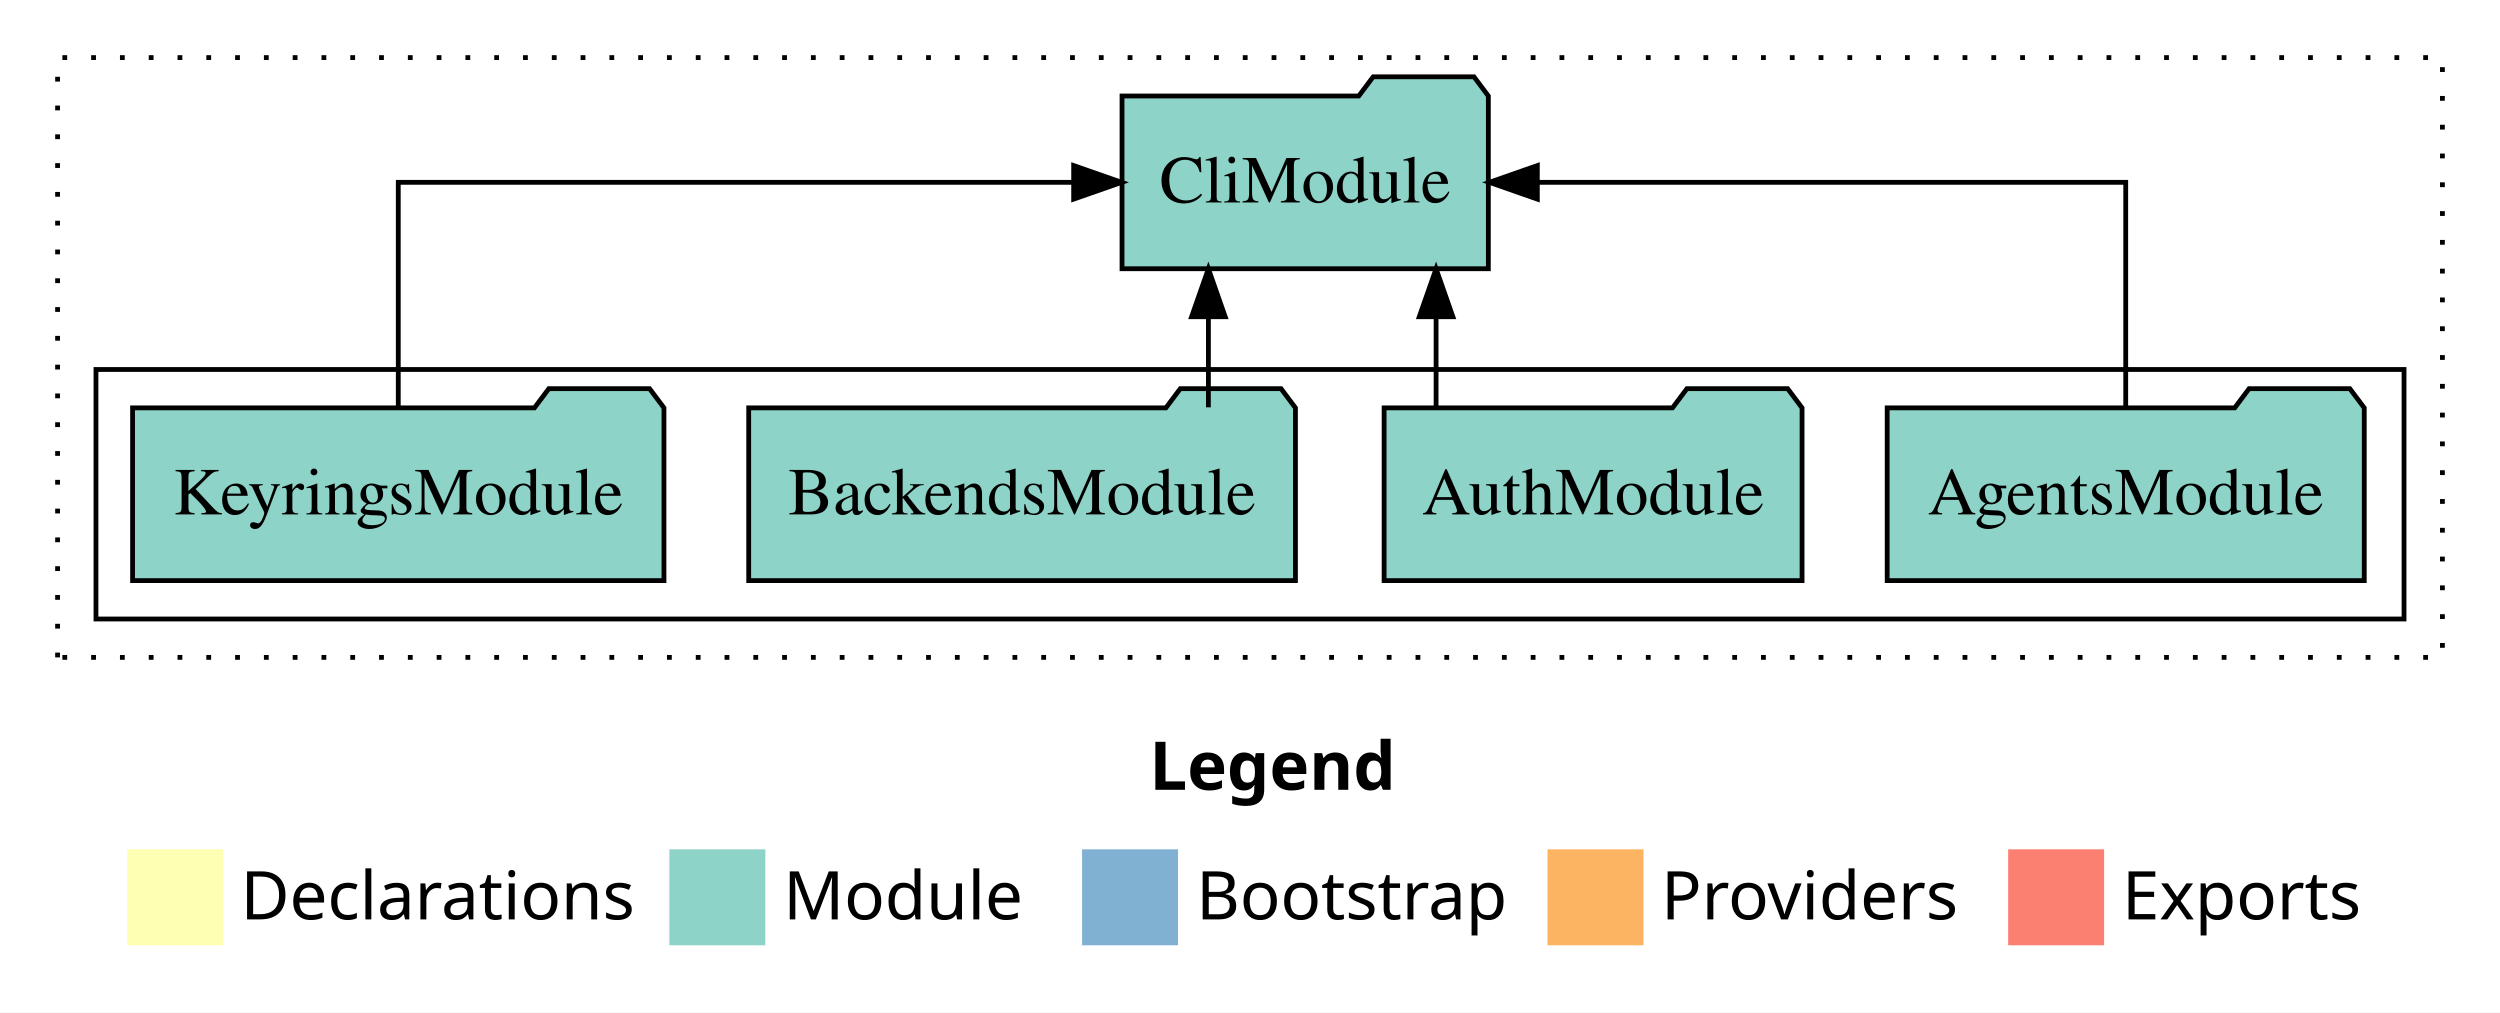
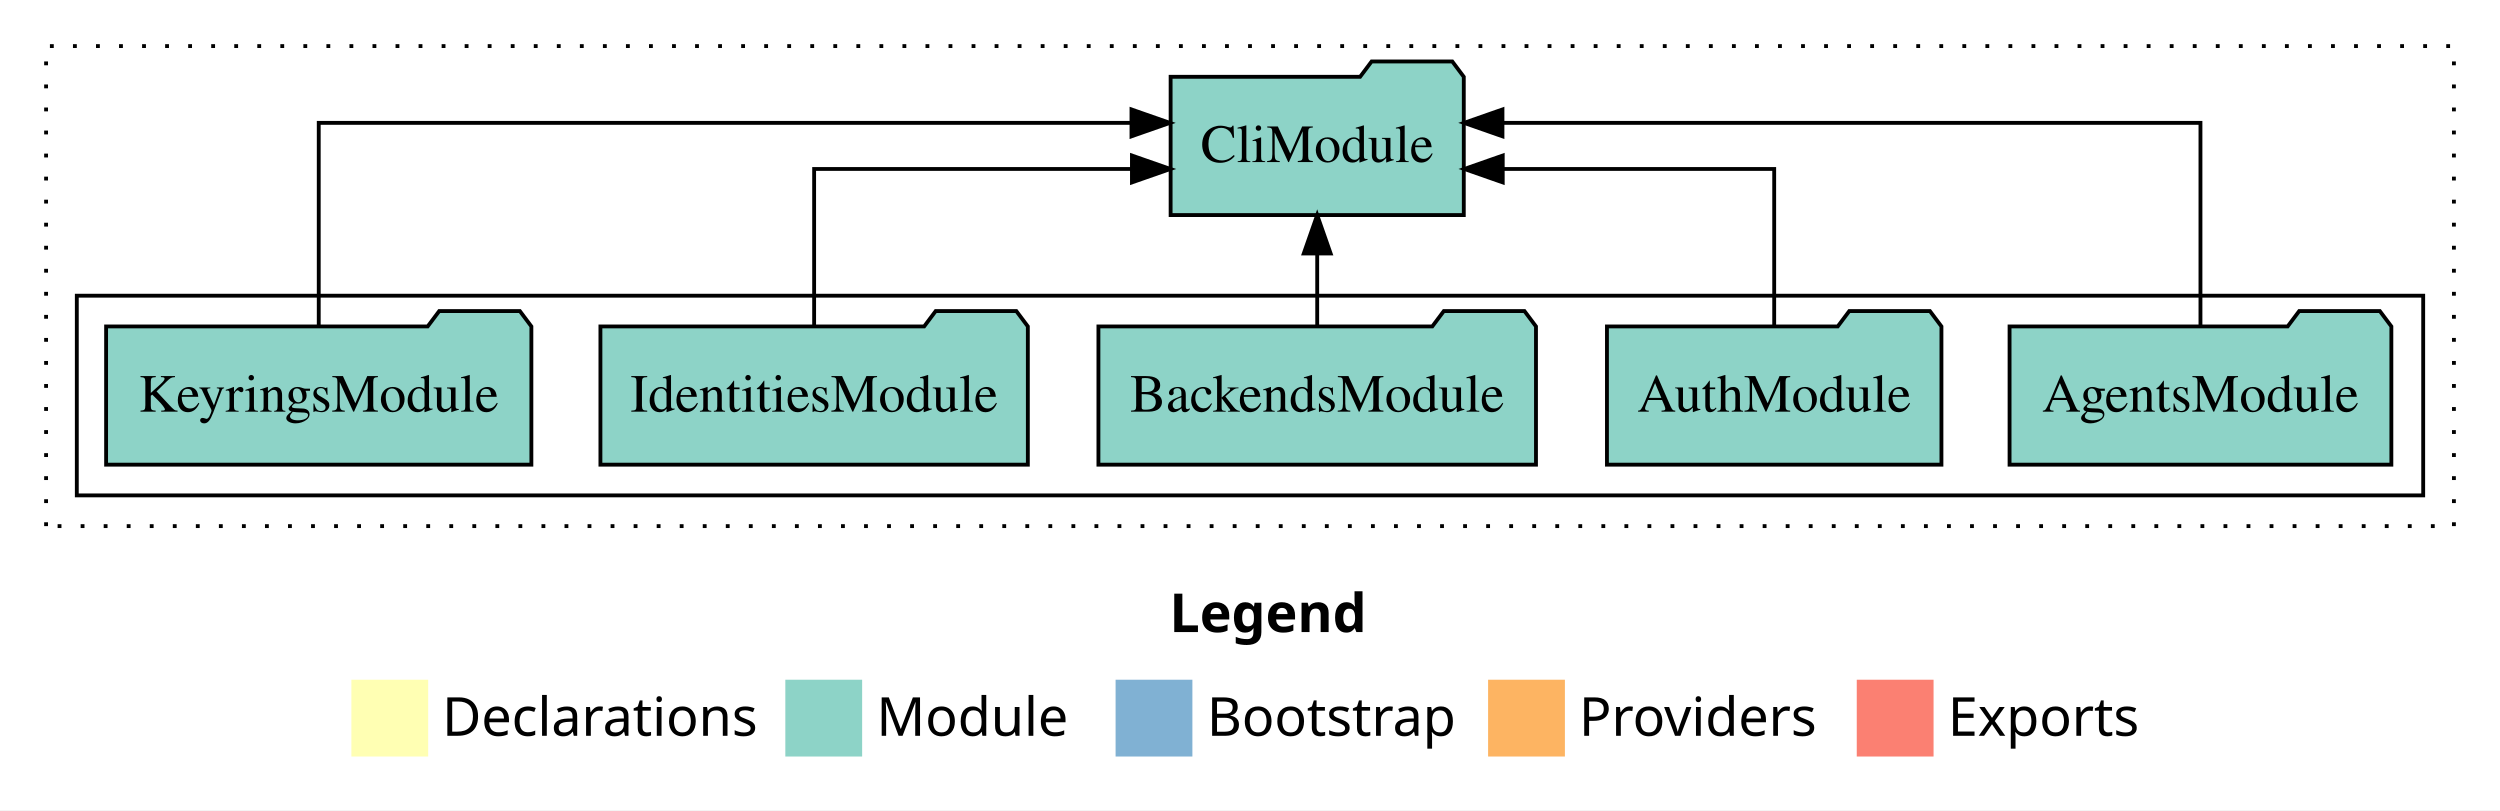
- <svg xmlns="http://www.w3.org/2000/svg" width="521pt" height="211pt" viewBox="0.00 0.00 521.00 211.00">
+ <svg xmlns="http://www.w3.org/2000/svg" width="651pt" height="211pt" viewBox="0.00 0.00 651.00 211.00">
  <g id="graph0" class="graph" transform="scale(1 1) rotate(0) translate(4 207)">
-     <polygon fill="white" stroke="transparent" points="-4,4 -4,-207 517,-207 517,4 -4,4" />
-     <text text-anchor="start" x="235.51" y="-42.4" font-family="Times-12" font-weight="bold" font-size="14.00">Legend</text>
-     <polygon fill="#ffffb3" stroke="transparent" points="22.5,-10 22.5,-30 42.5,-30 42.5,-10 22.5,-10" />
-     <text text-anchor="start" x="46.13" y="-15.4" font-family="Times-12" font-size="14.00">  Declarations</text>
-     <polygon fill="#8dd3c7" stroke="transparent" points="135.5,-10 135.5,-30 155.5,-30 155.5,-10 135.5,-10" />
-     <text text-anchor="start" x="159.23" y="-15.4" font-family="Times-12" font-size="14.00">  Module</text>
-     <polygon fill="#80b1d3" stroke="transparent" points="221.5,-10 221.5,-30 241.5,-30 241.5,-10 221.5,-10" />
-     <text text-anchor="start" x="245.28" y="-15.4" font-family="Times-12" font-size="14.00">  Bootstrap</text>
-     <polygon fill="#fdb462" stroke="transparent" points="318.5,-10 318.5,-30 338.5,-30 338.5,-10 318.5,-10" />
-     <text text-anchor="start" x="342.17" y="-15.4" font-family="Times-12" font-size="14.00">  Providers</text>
-     <polygon fill="#fb8072" stroke="transparent" points="414.5,-10 414.5,-30 434.5,-30 434.5,-10 414.5,-10" />
-     <text text-anchor="start" x="438.23" y="-15.4" font-family="Times-12" font-size="14.00">  Exports</text>
+     <polygon fill="white" stroke="transparent" points="-4,4 -4,-207 647,-207 647,4 -4,4" />
+     <text text-anchor="start" x="300.51" y="-42.4" font-family="Times-12" font-weight="bold" font-size="14.00">Legend</text>
+     <polygon fill="#ffffb3" stroke="transparent" points="87.5,-10 87.5,-30 107.5,-30 107.5,-10 87.5,-10" />
+     <text text-anchor="start" x="111.13" y="-15.4" font-family="Times-12" font-size="14.00">  Declarations</text>
+     <polygon fill="#8dd3c7" stroke="transparent" points="200.5,-10 200.5,-30 220.5,-30 220.5,-10 200.5,-10" />
+     <text text-anchor="start" x="224.23" y="-15.4" font-family="Times-12" font-size="14.00">  Module</text>
+     <polygon fill="#80b1d3" stroke="transparent" points="286.5,-10 286.5,-30 306.5,-30 306.5,-10 286.5,-10" />
+     <text text-anchor="start" x="310.28" y="-15.4" font-family="Times-12" font-size="14.00">  Bootstrap</text>
+     <polygon fill="#fdb462" stroke="transparent" points="383.5,-10 383.5,-30 403.5,-30 403.5,-10 383.5,-10" />
+     <text text-anchor="start" x="407.17" y="-15.4" font-family="Times-12" font-size="14.00">  Providers</text>
+     <polygon fill="#fb8072" stroke="transparent" points="479.5,-10 479.5,-30 499.5,-30 499.5,-10 479.5,-10" />
+     <text text-anchor="start" x="503.23" y="-15.4" font-family="Times-12" font-size="14.00">  Exports</text>
    <g id="clust1" class="cluster">
-       <polygon fill="none" stroke="black" stroke-dasharray="1,5" points="8,-70 8,-195 505,-195 505,-70 8,-70" />
+       <polygon fill="none" stroke="black" stroke-dasharray="1,5" points="8,-70 8,-195 635,-195 635,-70 8,-70" />
    </g>
    <g id="clust3" class="cluster">
-       <polygon fill="none" stroke="black" points="16,-78 16,-130 497,-130 497,-78 16,-78" />
+       <polygon fill="none" stroke="black" points="16,-78 16,-130 627,-130 627,-78 16,-78" />
    </g>
    <g id="node1" class="node">
-       <polygon fill="#8dd3c7" stroke="black" points="488.71,-122 485.71,-126 464.71,-126 461.71,-122 389.29,-122 389.29,-86 488.71,-86 488.71,-122" />
-       <text text-anchor="middle" x="439" y="-99.8" font-family="Times,serif" font-size="14.00">AgentsModule</text>
+       <polygon fill="#8dd3c7" stroke="black" points="618.71,-122 615.71,-126 594.71,-126 591.71,-122 519.29,-122 519.29,-86 618.71,-86 618.71,-122" />
+       <text text-anchor="middle" x="569" y="-99.8" font-family="Times,serif" font-size="14.00">AgentsModule</text>
+     </g>
+     <g id="node6" class="node">
+       <polygon fill="#8dd3c7" stroke="black" points="377.17,-187 374.17,-191 353.17,-191 350.17,-187 300.83,-187 300.83,-151 377.17,-151 377.17,-187" />
+       <text text-anchor="middle" x="339" y="-164.8" font-family="Times,serif" font-size="14.00">CliModule</text>
+     </g>
+     <g id="edge1" class="edge">
+       <path fill="none" stroke="black" d="M569,-122.28C569,-143.32 569,-175 569,-175 569,-175 387.24,-175 387.24,-175" />
+       <polygon fill="black" stroke="black" points="387.24,-171.5 377.24,-175 387.24,-178.5 387.24,-171.5" />
+     </g>
+     <g id="node2" class="node">
+       <polygon fill="#8dd3c7" stroke="black" points="501.55,-122 498.55,-126 477.55,-126 474.55,-122 414.45,-122 414.45,-86 501.55,-86 501.55,-122" />
+       <text text-anchor="middle" x="458" y="-99.8" font-family="Times,serif" font-size="14.00">AuthModule</text>
+     </g>
+     <g id="edge2" class="edge">
+       <path fill="none" stroke="black" d="M458,-122.02C458,-139.37 458,-163 458,-163 458,-163 387.31,-163 387.31,-163" />
+       <polygon fill="black" stroke="black" points="387.31,-159.5 377.31,-163 387.31,-166.5 387.31,-159.5" />
+     </g>
+     <g id="node3" class="node">
+       <polygon fill="#8dd3c7" stroke="black" points="395.97,-122 392.97,-126 371.97,-126 368.97,-122 282.03,-122 282.03,-86 395.97,-86 395.97,-122" />
+       <text text-anchor="middle" x="339" y="-99.8" font-family="Times,serif" font-size="14.00">BackendsModule</text>
+     </g>
+     <g id="edge3" class="edge">
+       <path fill="none" stroke="black" d="M339,-122.11C339,-122.11 339,-140.99 339,-140.99" />
+       <polygon fill="black" stroke="black" points="335.5,-140.99 339,-150.99 342.5,-140.99 335.5,-140.99" />
+     </g>
+     <g id="node4" class="node">
+       <polygon fill="#8dd3c7" stroke="black" points="263.65,-122 260.65,-126 239.65,-126 236.65,-122 152.35,-122 152.35,-86 263.65,-86 263.65,-122" />
+       <text text-anchor="middle" x="208" y="-99.8" font-family="Times,serif" font-size="14.00">IdentitiesModule</text>
+     </g>
+     <g id="edge4" class="edge">
+       <path fill="none" stroke="black" d="M208,-122.02C208,-139.37 208,-163 208,-163 208,-163 290.76,-163 290.76,-163" />
+       <polygon fill="black" stroke="black" points="290.76,-166.5 300.76,-163 290.76,-159.5 290.76,-166.5" />
    </g>
    <g id="node5" class="node">
-       <polygon fill="#8dd3c7" stroke="black" points="306.17,-187 303.17,-191 282.17,-191 279.17,-187 229.83,-187 229.83,-151 306.17,-151 306.17,-187" />
-       <text text-anchor="middle" x="268" y="-164.8" font-family="Times,serif" font-size="14.00">CliModule</text>
-     </g>
-     <g id="edge1" class="edge">
-       <path fill="none" stroke="black" d="M439,-122.11C439,-141.34 439,-169 439,-169 439,-169 316.38,-169 316.38,-169" />
-       <polygon fill="black" stroke="black" points="316.38,-165.5 306.38,-169 316.38,-172.5 316.38,-165.5" />
-     </g>
-     <g id="node2" class="node">
-       <polygon fill="#8dd3c7" stroke="black" points="371.55,-122 368.55,-126 347.55,-126 344.55,-122 284.45,-122 284.45,-86 371.55,-86 371.55,-122" />
-       <text text-anchor="middle" x="328" y="-99.8" font-family="Times,serif" font-size="14.00">AuthModule</text>
-     </g>
-     <g id="edge2" class="edge">
-       <path fill="none" stroke="black" d="M295.28,-122.11C295.28,-122.11 295.28,-140.99 295.28,-140.99" />
-       <polygon fill="black" stroke="black" points="291.78,-140.99 295.28,-150.99 298.78,-140.99 291.78,-140.99" />
-     </g>
-     <g id="node3" class="node">
-       <polygon fill="#8dd3c7" stroke="black" points="265.97,-122 262.97,-126 241.97,-126 238.97,-122 152.03,-122 152.03,-86 265.97,-86 265.97,-122" />
-       <text text-anchor="middle" x="209" y="-99.8" font-family="Times,serif" font-size="14.00">BackendsModule</text>
-     </g>
-     <g id="edge3" class="edge">
-       <path fill="none" stroke="black" d="M247.83,-122.11C247.83,-122.11 247.83,-140.99 247.83,-140.99" />
-       <polygon fill="black" stroke="black" points="244.33,-140.99 247.83,-150.99 251.33,-140.99 244.33,-140.99" />
-     </g>
-     <g id="node4" class="node">
      <polygon fill="#8dd3c7" stroke="black" points="134.37,-122 131.37,-126 110.37,-126 107.37,-122 23.63,-122 23.63,-86 134.37,-86 134.37,-122" />
      <text text-anchor="middle" x="79" y="-99.8" font-family="Times,serif" font-size="14.00">KeyringsModule</text>
    </g>
-     <g id="edge4" class="edge">
-       <path fill="none" stroke="black" d="M79,-122.11C79,-141.34 79,-169 79,-169 79,-169 219.75,-169 219.75,-169" />
-       <polygon fill="black" stroke="black" points="219.75,-172.5 229.75,-169 219.75,-165.5 219.75,-172.5" />
+     <g id="edge5" class="edge">
+       <path fill="none" stroke="black" d="M79,-122.28C79,-143.32 79,-175 79,-175 79,-175 290.64,-175 290.64,-175" />
+       <polygon fill="black" stroke="black" points="290.64,-178.5 300.64,-175 290.64,-171.5 290.64,-178.5" />
    </g>
  </g>
</svg>
